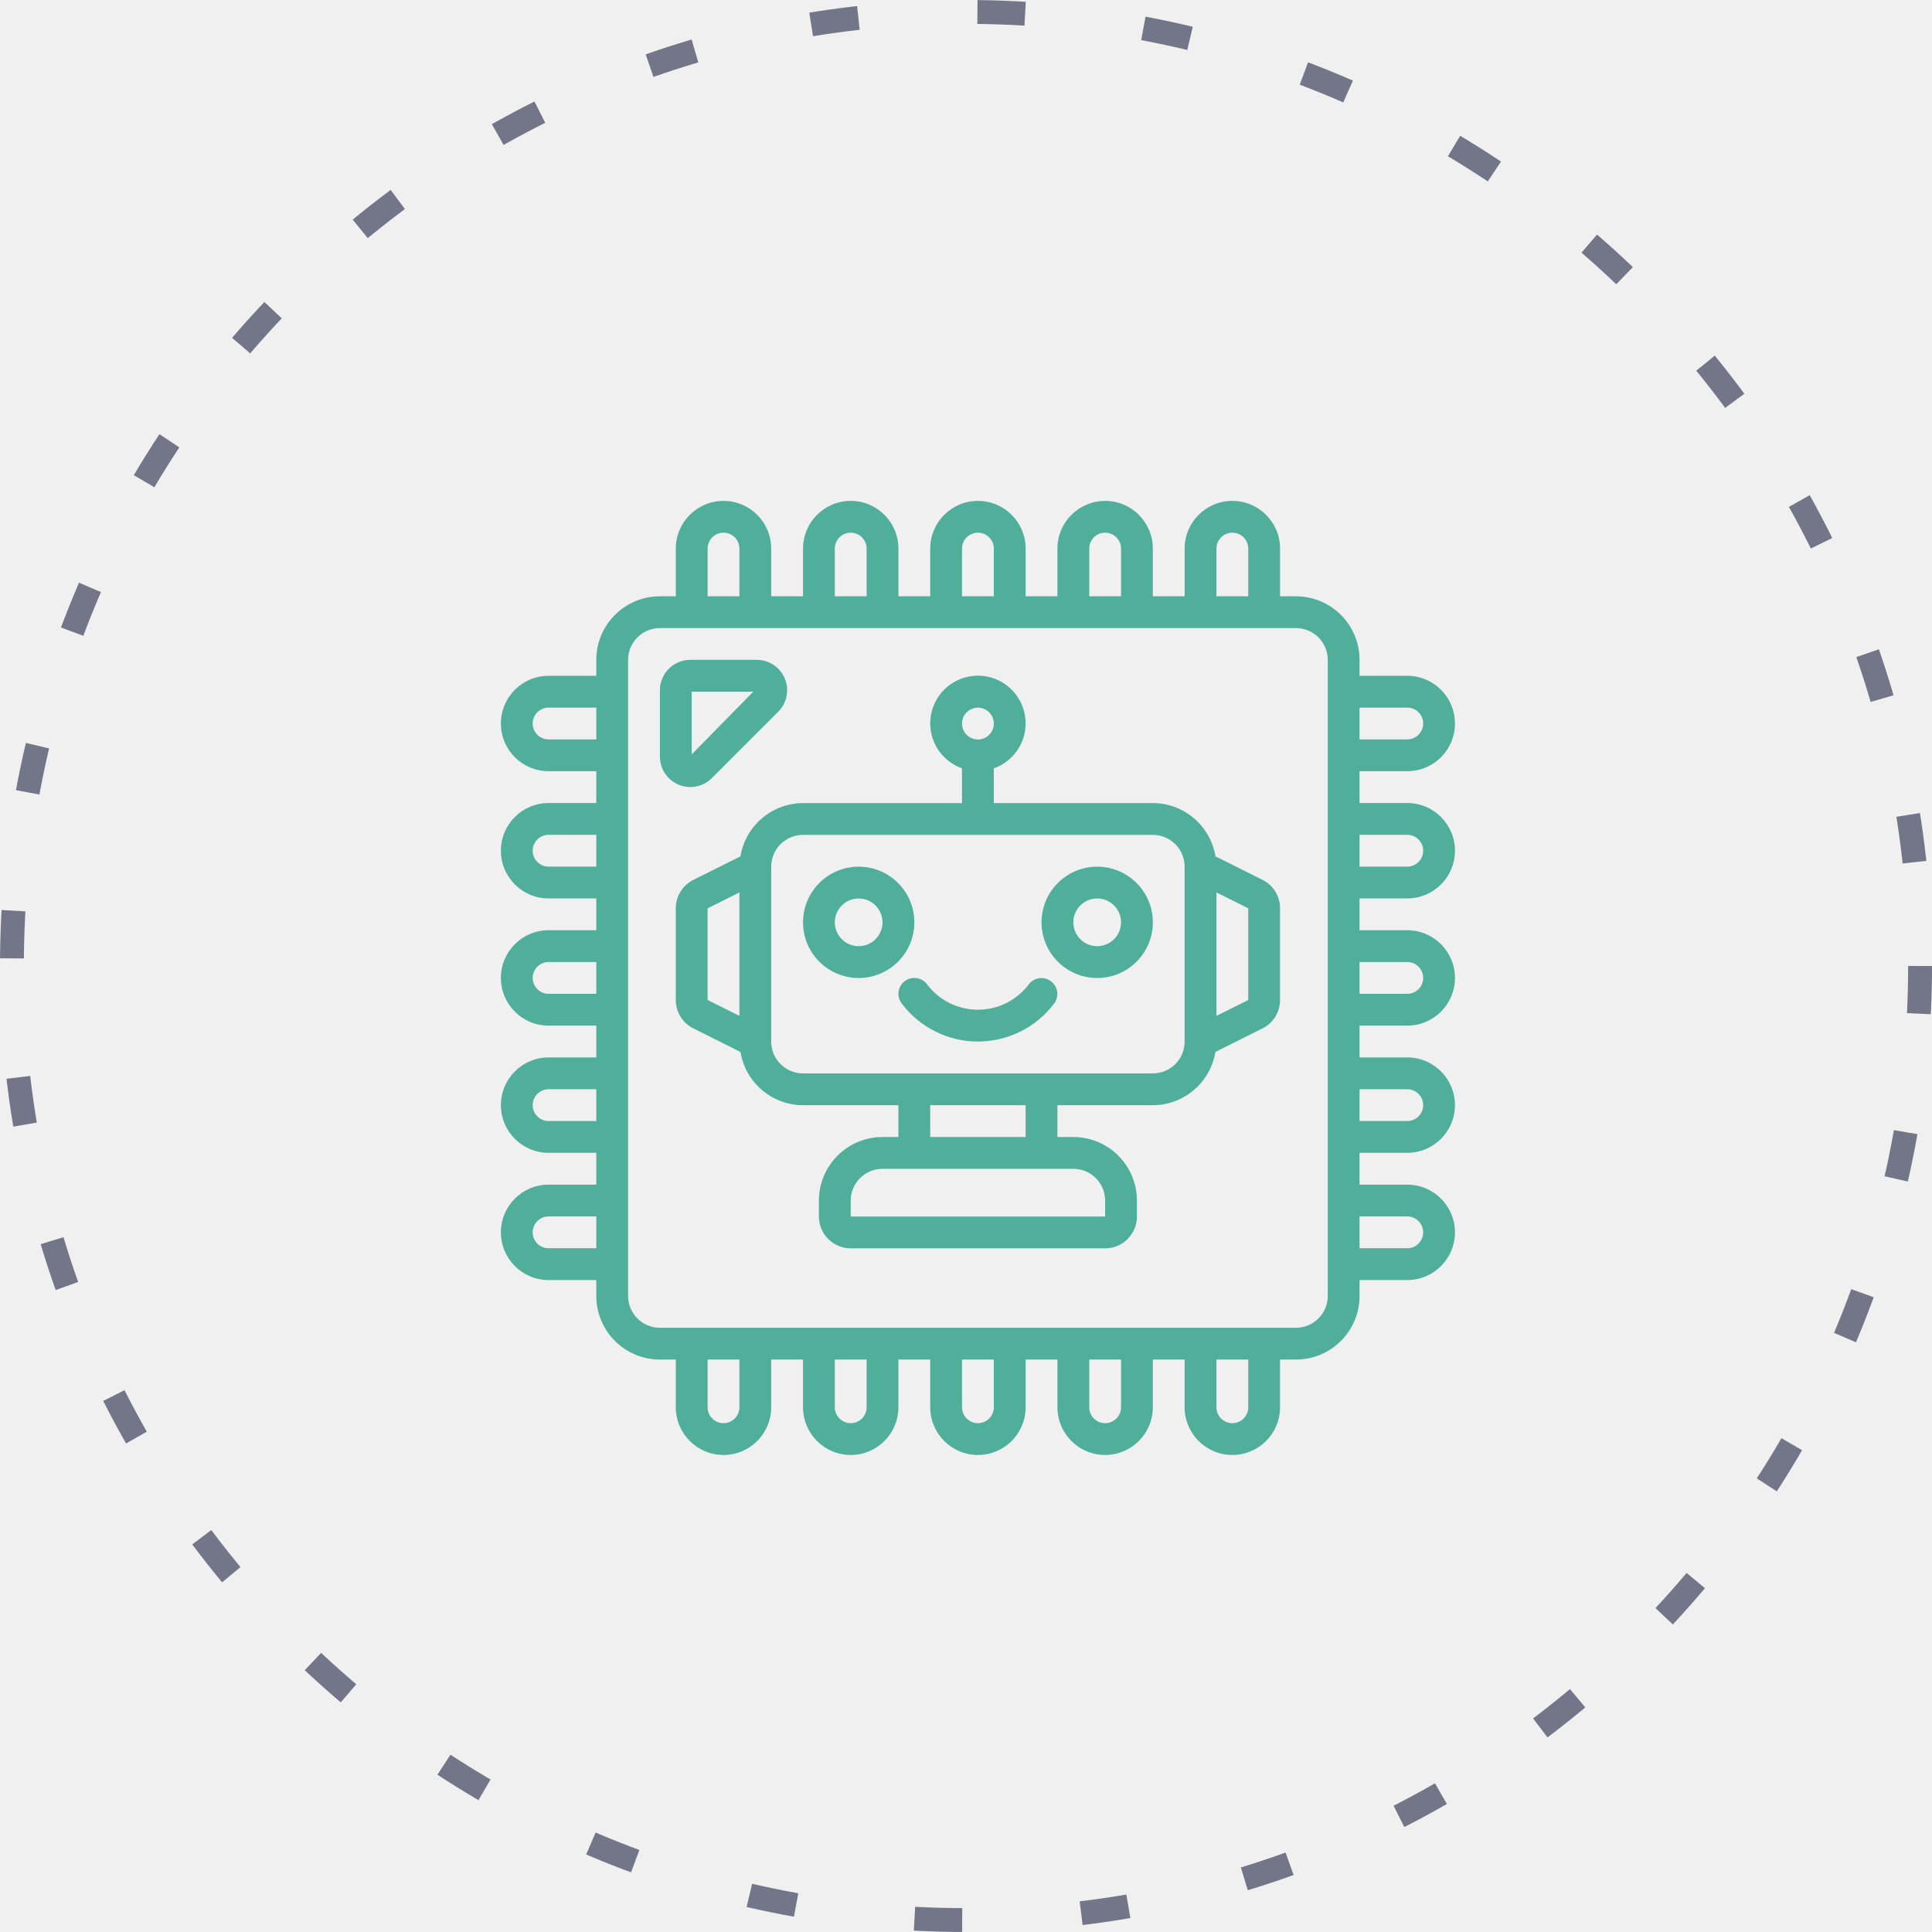
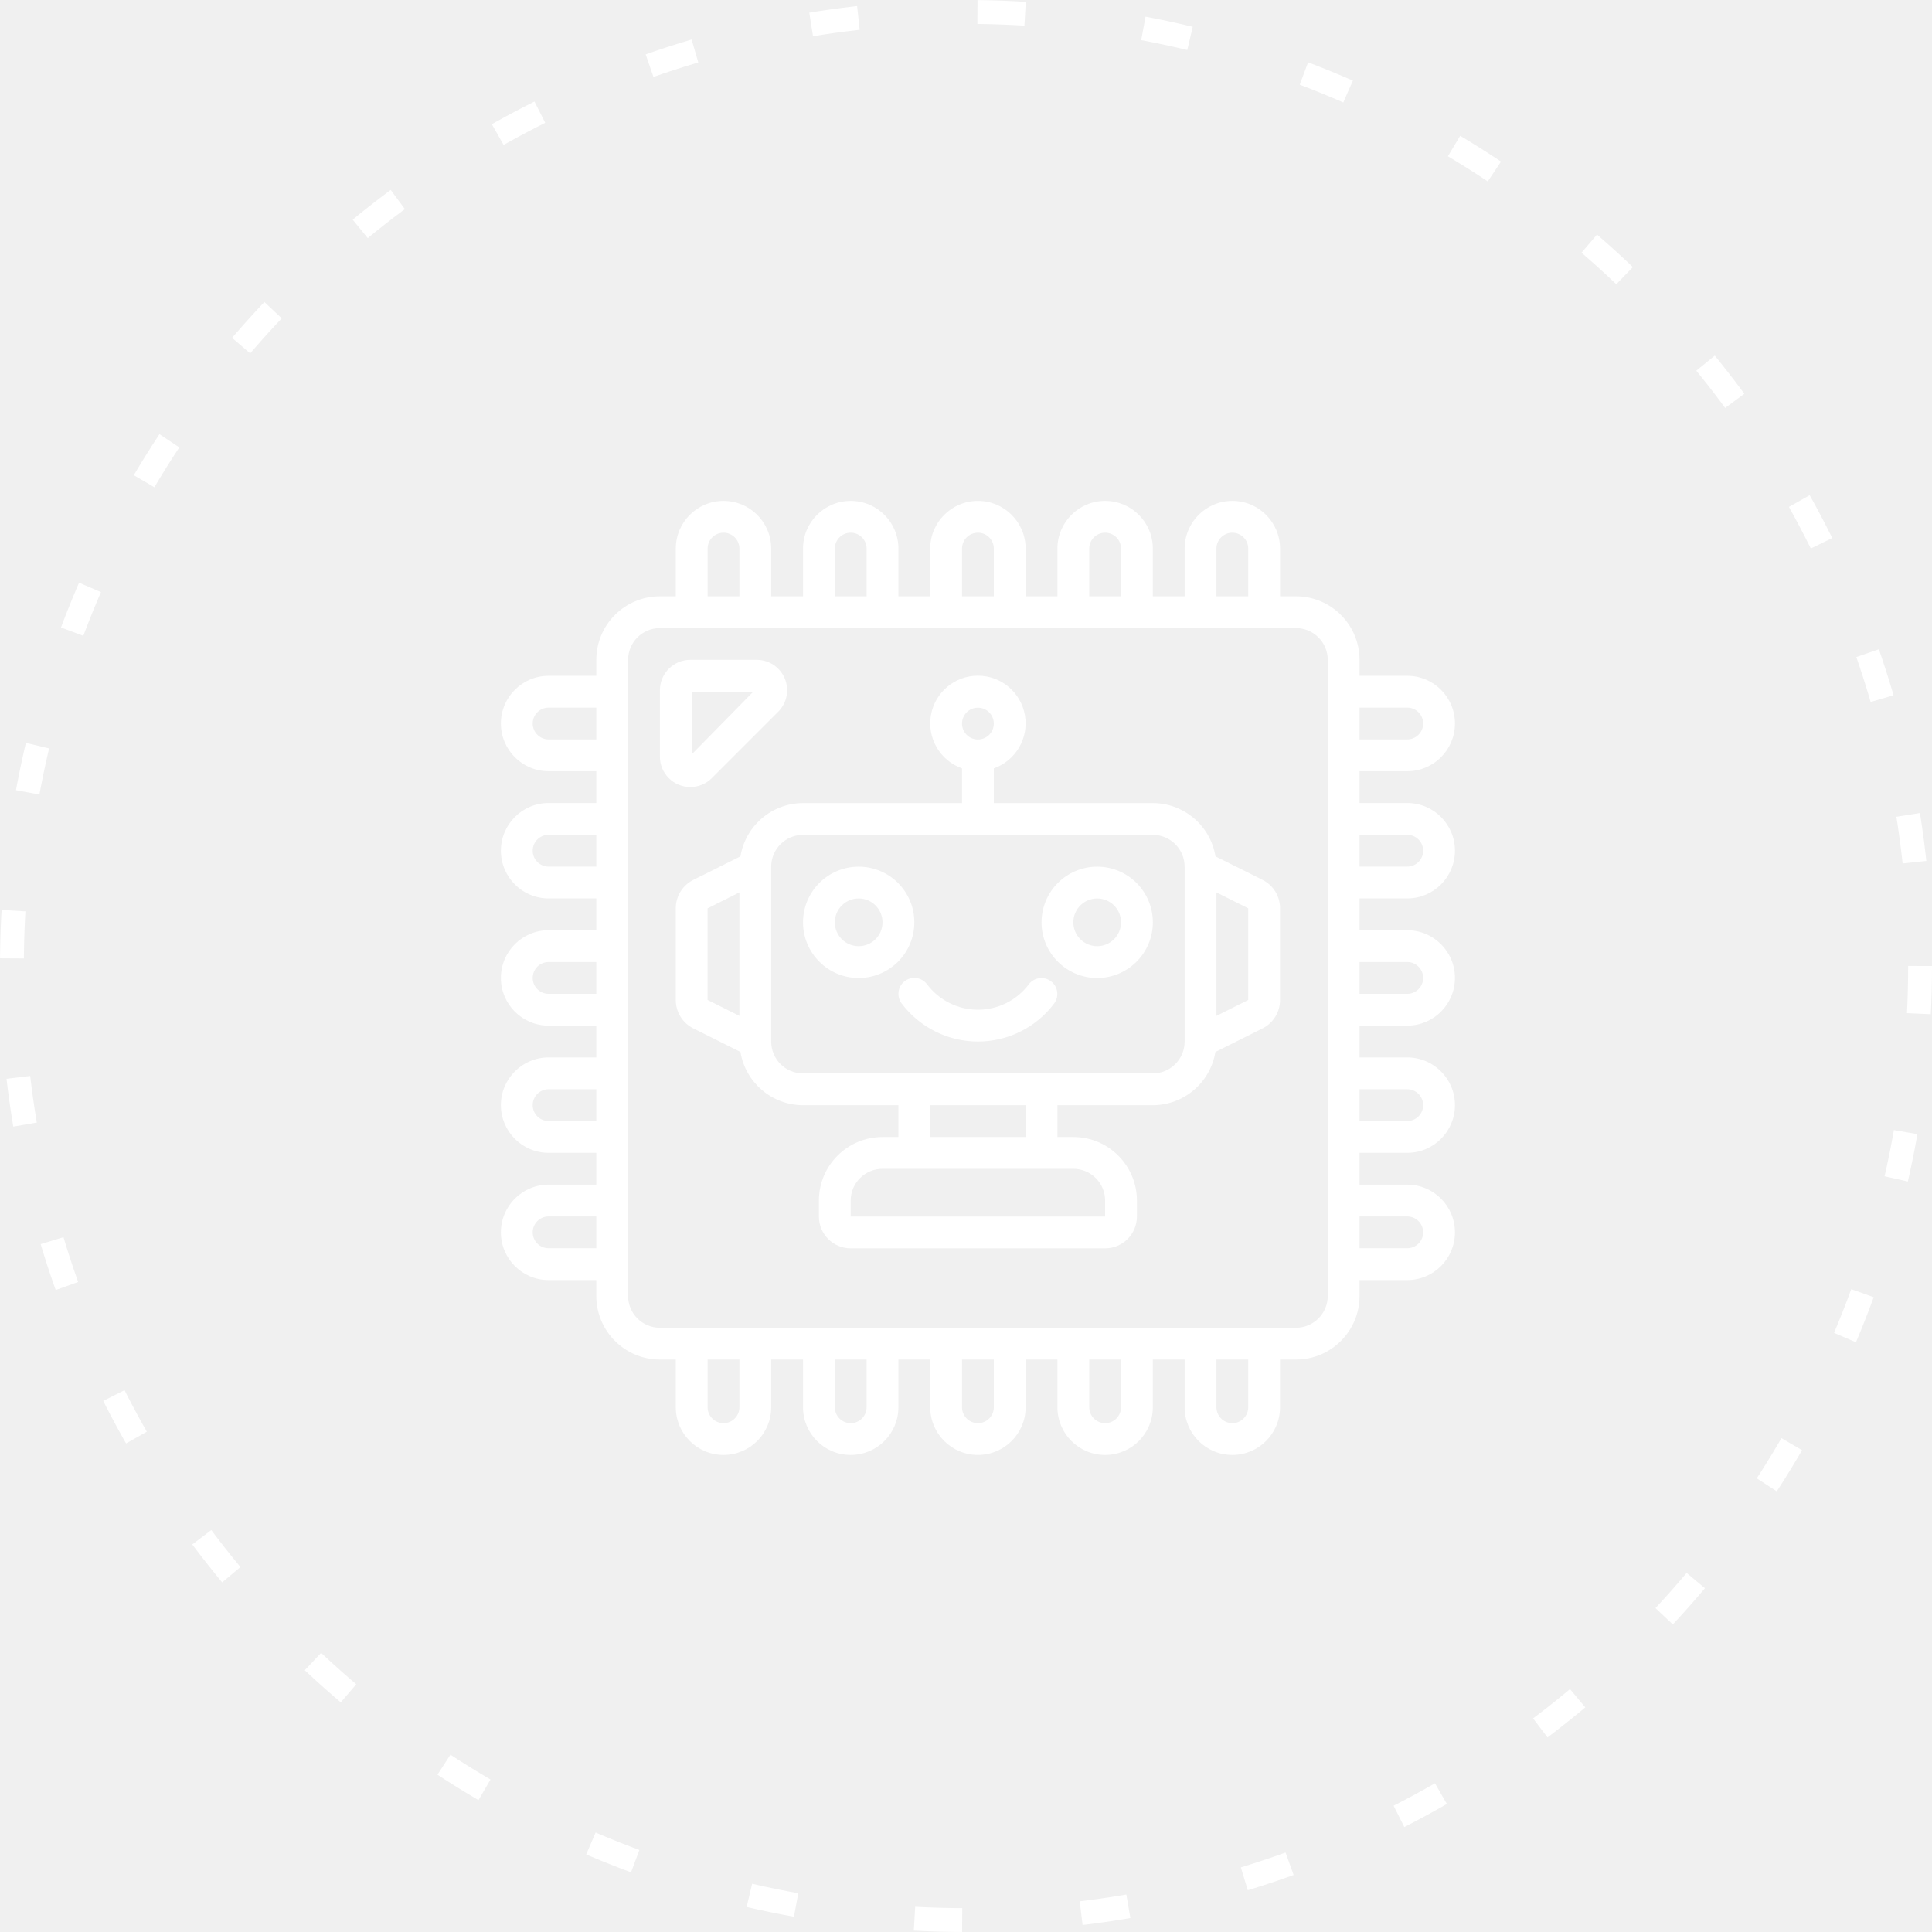
<svg xmlns="http://www.w3.org/2000/svg" width="81" height="81" viewBox="0 0 81 81" fill="none">
-   <circle cx="40.5" cy="40.5" r="40" stroke="#737588" stroke-dasharray="2 5" />
+   <circle cx="40.5" cy="40.5" r="40" stroke="#fff" stroke-dasharray="2 5" />
  <g clip-path="url(#clip0_23_13)">
-     <path d="M59 32.333C60.105 32.333 61 31.438 61 30.333C61 29.229 60.105 28.333 59 28.333H57V27.667C57 26.194 55.806 25 54.333 25H53.667V23C53.667 21.895 52.771 21 51.667 21C50.562 21 49.667 21.895 49.667 23V25H48.333V23C48.333 21.895 47.438 21 46.333 21C45.229 21 44.333 21.895 44.333 23V25H43V23C43 21.895 42.105 21 41 21C39.895 21 39 21.895 39 23V25H37.667V23C37.667 21.895 36.771 21 35.667 21C34.562 21 33.667 21.895 33.667 23V25H32.333V23C32.333 21.895 31.438 21 30.333 21C29.229 21 28.333 21.895 28.333 23V25H27.667C26.194 25 25 26.194 25 27.667V28.333H23C21.895 28.333 21 29.229 21 30.333C21 31.438 21.895 32.333 23 32.333H25V33.667H23C21.895 33.667 21 34.562 21 35.667C21 36.771 21.895 37.667 23 37.667H25V39H23C21.895 39 21 39.895 21 41C21 42.105 21.895 43 23 43H25V44.333H23C21.895 44.333 21 45.229 21 46.333C21 47.438 21.895 48.333 23 48.333H25V49.667H23C21.895 49.667 21 50.562 21 51.667C21 52.771 21.895 53.667 23 53.667H25V54.333C25 55.806 26.194 57 27.667 57H28.333V59C28.333 60.105 29.229 61 30.333 61C31.438 61 32.333 60.105 32.333 59V57H33.667V59C33.667 60.105 34.562 61 35.666 61C36.771 61 37.666 60.105 37.666 59V57H39V59C39 60.105 39.895 61 41 61C42.104 61 43 60.105 43 59V57H44.333V59C44.333 60.105 45.229 61 46.333 61C47.438 61 48.333 60.105 48.333 59V57H49.666V59C49.666 60.105 50.562 61 51.666 61C52.771 61 53.666 60.105 53.666 59V57H54.333C55.806 57 57 55.806 57 54.333V53.667H59C60.104 53.667 61 52.771 61 51.667C61 50.562 60.104 49.667 59 49.667H57V48.333H59C60.104 48.333 61 47.438 61 46.333C61 45.229 60.104 44.333 59 44.333H57V43H59C60.104 43 61 42.105 61 41C61 39.895 60.104 39 59 39H57V37.667H59C60.104 37.667 61 36.771 61 35.667C61 34.562 60.104 33.667 59 33.667H57V32.334H59V32.333ZM59 29.667C59.368 29.667 59.667 29.965 59.667 30.333C59.667 30.702 59.368 31 59 31H57V29.667H59ZM51 23C51 22.632 51.298 22.333 51.667 22.333C52.035 22.333 52.333 22.632 52.333 23V25H51V23ZM45.667 23C45.667 22.632 45.965 22.333 46.333 22.333C46.702 22.333 47 22.632 47 23V25H45.667V23ZM40.333 23C40.333 22.632 40.632 22.333 41 22.333C41.368 22.333 41.667 22.632 41.667 23V25H40.333V23ZM35 23C35 22.632 35.298 22.333 35.667 22.333C36.035 22.333 36.333 22.632 36.333 23V25H35V23ZM29.667 23C29.667 22.632 29.965 22.333 30.333 22.333C30.702 22.333 31 22.632 31 23V25H29.667V23ZM23 31C22.632 31 22.333 30.701 22.333 30.333C22.333 29.965 22.632 29.667 23 29.667H25V31H23ZM23 36.333C22.632 36.333 22.333 36.035 22.333 35.667C22.333 35.298 22.632 35 23 35H25V36.333H23ZM23 41.667C22.632 41.667 22.333 41.368 22.333 41C22.333 40.632 22.632 40.333 23 40.333H25V41.667H23ZM23 47C22.632 47 22.333 46.702 22.333 46.333C22.333 45.965 22.632 45.667 23 45.667H25V47H23ZM23 52.333C22.632 52.333 22.333 52.035 22.333 51.667C22.333 51.298 22.632 51 23 51H25V52.333H23ZM31 59C31 59.368 30.701 59.667 30.333 59.667C29.965 59.667 29.667 59.368 29.667 59V57H31V59ZM36.333 59C36.333 59.368 36.035 59.667 35.667 59.667C35.298 59.667 35 59.368 35 59V57H36.333V59ZM41.667 59C41.667 59.368 41.368 59.667 41 59.667C40.632 59.667 40.333 59.368 40.333 59V57H41.667V59ZM47 59C47 59.368 46.702 59.667 46.333 59.667C45.965 59.667 45.667 59.368 45.667 59V57H47V59ZM52.333 59C52.333 59.368 52.035 59.667 51.667 59.667C51.298 59.667 51 59.368 51 59V57H52.333V59ZM55.667 54.333C55.667 55.07 55.07 55.667 54.333 55.667H27.667C26.93 55.667 26.333 55.07 26.333 54.333V27.667C26.333 26.93 26.93 26.333 27.667 26.333H54.333C55.07 26.333 55.667 26.93 55.667 27.667V54.333ZM59 51C59.368 51 59.667 51.298 59.667 51.667C59.667 52.035 59.368 52.333 59 52.333H57V51H59ZM59 45.667C59.368 45.667 59.667 45.965 59.667 46.333C59.667 46.702 59.368 47 59 47H57V45.667H59ZM59 40.333C59.368 40.333 59.667 40.632 59.667 41C59.667 41.368 59.368 41.667 59 41.667H57V40.333H59ZM59 35C59.368 35 59.667 35.298 59.667 35.667C59.667 36.035 59.368 36.333 59 36.333H57V35H59Z" fill="#50AF9B" />
-     <path d="M28.941 32.997C29.109 32.997 29.275 32.964 29.43 32.9C29.585 32.836 29.725 32.742 29.844 32.623L32.625 29.841C32.804 29.664 32.926 29.437 32.975 29.19C33.025 28.943 33.001 28.686 32.905 28.453C32.809 28.22 32.646 28.021 32.437 27.88C32.227 27.74 31.981 27.665 31.729 27.664H28.941C28.238 27.665 27.668 28.235 27.667 28.938V31.725C27.668 32.428 28.238 32.997 28.941 32.997ZM31.682 28.898L32.153 29.37L31.682 28.899V28.898ZM29 28.997H31.584L29 31.628V28.997Z" fill="#50AF9B" />
-     <path fill-rule="evenodd" clip-rule="evenodd" d="M43.134 41.267C42.885 41.598 42.563 41.867 42.193 42.052C41.823 42.237 41.414 42.333 41 42.333C40.586 42.333 40.178 42.237 39.808 42.052C39.438 41.867 39.115 41.598 38.867 41.267C38.761 41.125 38.603 41.032 38.428 41.007C38.253 40.982 38.075 41.027 37.934 41.133C37.792 41.239 37.699 41.397 37.674 41.572C37.649 41.747 37.694 41.925 37.8 42.067C38.173 42.563 38.656 42.967 39.212 43.244C39.767 43.522 40.379 43.667 41 43.667C41.621 43.667 42.234 43.522 42.789 43.244C43.345 42.967 43.828 42.563 44.2 42.067C44.304 41.925 44.348 41.748 44.322 41.575C44.296 41.401 44.203 41.245 44.062 41.14C43.922 41.034 43.746 40.989 43.572 41.012C43.398 41.036 43.241 41.128 43.134 41.267Z" fill="#50AF9B" />
-     <path d="M36 36.336C34.712 36.336 33.667 37.381 33.667 38.669C33.667 39.958 34.712 41.003 36 41.003C37.289 41.003 38.334 39.958 38.334 38.669C38.334 37.381 37.289 36.336 36 36.336ZM36 39.669C35.448 39.669 35 39.221 35 38.669C35 38.117 35.448 37.669 36 37.669C36.553 37.669 37 38.117 37 38.669C37 39.221 36.553 39.669 36 39.669ZM46 36.336C44.712 36.336 43.667 37.381 43.667 38.669C43.667 39.958 44.712 41.003 46 41.003C47.289 41.003 48.334 39.958 48.334 38.669C48.334 37.381 47.289 36.336 46 36.336ZM46 39.669C45.448 39.669 45 39.221 45 38.669C45 38.117 45.448 37.669 46 37.669C46.553 37.669 47 38.117 47 38.669C47 39.221 46.553 39.669 46 39.669Z" fill="#50AF9B" />
-     <path d="M52.933 36.889L50.959 35.903C50.747 34.617 49.636 33.672 48.333 33.67H41.666V32.214C42.585 31.889 43.136 30.95 42.971 29.99C42.806 29.03 41.974 28.328 41 28.328C40.026 28.328 39.193 29.03 39.029 29.99C38.864 30.95 39.415 31.889 40.333 32.214V33.67H33.666C32.364 33.674 31.256 34.618 31.044 35.903L29.07 36.889C28.848 36.999 28.661 37.169 28.531 37.38C28.401 37.591 28.332 37.834 28.333 38.082V41.925C28.332 42.172 28.401 42.415 28.531 42.626C28.661 42.837 28.848 43.007 29.07 43.117L31.044 44.104C31.256 45.389 32.364 46.332 33.666 46.337H37.666V47.67H37C35.527 47.67 34.333 48.864 34.333 50.337V51.003C34.333 51.74 34.93 52.337 35.666 52.337H46.333C47.069 52.337 47.666 51.74 47.666 51.003V50.337C47.666 48.864 46.472 47.67 45 47.67H44.333V46.337H48.333C49.635 46.332 50.744 45.389 50.956 44.104L52.93 43.117C53.152 43.007 53.338 42.837 53.468 42.626C53.599 42.415 53.667 42.172 53.666 41.925V38.082C53.668 37.834 53.599 37.592 53.47 37.381C53.34 37.17 53.154 37 52.933 36.889ZM41 29.67C41.368 29.67 41.666 29.968 41.666 30.337C41.666 30.705 41.368 31.003 41 31.003C40.632 31.003 40.333 30.705 40.333 30.337C40.333 29.968 40.632 29.67 41 29.67ZM29.666 38.082L31 37.415V42.591L29.666 41.925V38.082ZM46.333 50.337V51.003H35.666V50.337C35.666 49.6 36.263 49.003 37 49.003H45C45.736 49.003 46.333 49.6 46.333 50.337ZM43 47.67H39V46.337H43V47.67ZM49.666 43.67C49.666 44.406 49.069 45.003 48.333 45.003H33.666C32.93 45.003 32.333 44.406 32.333 43.67V36.337C32.333 35.6 32.93 35.003 33.666 35.003H48.333C49.069 35.003 49.666 35.6 49.666 36.337L49.666 43.67ZM52.333 41.925L51 42.591V37.415L52.333 38.082V41.925Z" fill="#50AF9B" />
+     <path d="M59 32.333C60.105 32.333 61 31.438 61 30.333C61 29.229 60.105 28.333 59 28.333H57V27.667C57 26.194 55.806 25 54.333 25H53.667V23C53.667 21.895 52.771 21 51.667 21C50.562 21 49.667 21.895 49.667 23V25H48.333V23C48.333 21.895 47.438 21 46.333 21C45.229 21 44.333 21.895 44.333 23V25H43V23C43 21.895 42.105 21 41 21C39.895 21 39 21.895 39 23V25H37.667V23C37.667 21.895 36.771 21 35.667 21C34.562 21 33.667 21.895 33.667 23V25H32.333V23C32.333 21.895 31.438 21 30.333 21C29.229 21 28.333 21.895 28.333 23V25H27.667C26.194 25 25 26.194 25 27.667V28.333H23C21.895 28.333 21 29.229 21 30.333C21 31.438 21.895 32.333 23 32.333H25V33.667H23C21.895 33.667 21 34.562 21 35.667C21 36.771 21.895 37.667 23 37.667H25V39H23C21.895 39 21 39.895 21 41C21 42.105 21.895 43 23 43H25V44.333H23C21.895 44.333 21 45.229 21 46.333C21 47.438 21.895 48.333 23 48.333H25V49.667H23C21.895 49.667 21 50.562 21 51.667C21 52.771 21.895 53.667 23 53.667H25V54.333C25 55.806 26.194 57 27.667 57H28.333V59C28.333 60.105 29.229 61 30.333 61C31.438 61 32.333 60.105 32.333 59V57H33.667V59C33.667 60.105 34.562 61 35.666 61C36.771 61 37.666 60.105 37.666 59V57H39V59C39 60.105 39.895 61 41 61C42.104 61 43 60.105 43 59V57H44.333V59C44.333 60.105 45.229 61 46.333 61C47.438 61 48.333 60.105 48.333 59V57H49.666V59C49.666 60.105 50.562 61 51.666 61C52.771 61 53.666 60.105 53.666 59V57H54.333C55.806 57 57 55.806 57 54.333V53.667H59C60.104 53.667 61 52.771 61 51.667C61 50.562 60.104 49.667 59 49.667H57V48.333H59C60.104 48.333 61 47.438 61 46.333C61 45.229 60.104 44.333 59 44.333H57V43H59C60.104 43 61 42.105 61 41C61 39.895 60.104 39 59 39H57V37.667H59C60.104 37.667 61 36.771 61 35.667C61 34.562 60.104 33.667 59 33.667H57V32.334H59V32.333ZM59 29.667C59.368 29.667 59.667 29.965 59.667 30.333C59.667 30.702 59.368 31 59 31H57V29.667H59ZM51 23C51 22.632 51.298 22.333 51.667 22.333C52.035 22.333 52.333 22.632 52.333 23V25H51V23ZM45.667 23C45.667 22.632 45.965 22.333 46.333 22.333C46.702 22.333 47 22.632 47 23V25H45.667V23ZM40.333 23C40.333 22.632 40.632 22.333 41 22.333C41.368 22.333 41.667 22.632 41.667 23V25H40.333V23ZM35 23C35 22.632 35.298 22.333 35.667 22.333C36.035 22.333 36.333 22.632 36.333 23V25H35V23ZM29.667 23C29.667 22.632 29.965 22.333 30.333 22.333C30.702 22.333 31 22.632 31 23V25H29.667V23ZM23 31C22.632 31 22.333 30.701 22.333 30.333C22.333 29.965 22.632 29.667 23 29.667H25V31H23ZM23 36.333C22.632 36.333 22.333 36.035 22.333 35.667C22.333 35.298 22.632 35 23 35H25V36.333H23ZM23 41.667C22.632 41.667 22.333 41.368 22.333 41C22.333 40.632 22.632 40.333 23 40.333H25V41.667H23ZM23 47C22.632 47 22.333 46.702 22.333 46.333C22.333 45.965 22.632 45.667 23 45.667H25V47H23ZM23 52.333C22.632 52.333 22.333 52.035 22.333 51.667C22.333 51.298 22.632 51 23 51H25V52.333H23ZM31 59C31 59.368 30.701 59.667 30.333 59.667C29.965 59.667 29.667 59.368 29.667 59V57H31V59ZM36.333 59C36.333 59.368 36.035 59.667 35.667 59.667C35.298 59.667 35 59.368 35 59V57H36.333V59ZM41.667 59C41.667 59.368 41.368 59.667 41 59.667C40.632 59.667 40.333 59.368 40.333 59V57H41.667V59ZM47 59C47 59.368 46.702 59.667 46.333 59.667C45.965 59.667 45.667 59.368 45.667 59V57H47V59ZM52.333 59C52.333 59.368 52.035 59.667 51.667 59.667C51.298 59.667 51 59.368 51 59V57H52.333V59ZM55.667 54.333C55.667 55.07 55.07 55.667 54.333 55.667H27.667C26.93 55.667 26.333 55.07 26.333 54.333V27.667C26.333 26.93 26.93 26.333 27.667 26.333H54.333C55.07 26.333 55.667 26.93 55.667 27.667V54.333ZM59 51C59.368 51 59.667 51.298 59.667 51.667C59.667 52.035 59.368 52.333 59 52.333H57V51H59ZM59 45.667C59.368 45.667 59.667 45.965 59.667 46.333C59.667 46.702 59.368 47 59 47H57V45.667H59ZM59 40.333C59.368 40.333 59.667 40.632 59.667 41C59.667 41.368 59.368 41.667 59 41.667H57V40.333H59ZM59 35C59.368 35 59.667 35.298 59.667 35.667C59.667 36.035 59.368 36.333 59 36.333H57V35H59Z" fill="#fff" />
+     <path d="M28.941 32.997C29.109 32.997 29.275 32.964 29.43 32.9C29.585 32.836 29.725 32.742 29.844 32.623L32.625 29.841C32.804 29.664 32.926 29.437 32.975 29.19C33.025 28.943 33.001 28.686 32.905 28.453C32.809 28.22 32.646 28.021 32.437 27.88C32.227 27.74 31.981 27.665 31.729 27.664H28.941C28.238 27.665 27.668 28.235 27.667 28.938V31.725C27.668 32.428 28.238 32.997 28.941 32.997ZM31.682 28.898L32.153 29.37L31.682 28.899V28.898ZM29 28.997H31.584L29 31.628V28.997Z" fill="#fff" />
+     <path fill-rule="evenodd" clip-rule="evenodd" d="M43.134 41.267C42.885 41.598 42.563 41.867 42.193 42.052C41.823 42.237 41.414 42.333 41 42.333C40.586 42.333 40.178 42.237 39.808 42.052C39.438 41.867 39.115 41.598 38.867 41.267C38.761 41.125 38.603 41.032 38.428 41.007C38.253 40.982 38.075 41.027 37.934 41.133C37.792 41.239 37.699 41.397 37.674 41.572C37.649 41.747 37.694 41.925 37.8 42.067C38.173 42.563 38.656 42.967 39.212 43.244C39.767 43.522 40.379 43.667 41 43.667C41.621 43.667 42.234 43.522 42.789 43.244C43.345 42.967 43.828 42.563 44.2 42.067C44.304 41.925 44.348 41.748 44.322 41.575C44.296 41.401 44.203 41.245 44.062 41.14C43.922 41.034 43.746 40.989 43.572 41.012C43.398 41.036 43.241 41.128 43.134 41.267Z" fill="#fff" />
+     <path d="M36 36.336C34.712 36.336 33.667 37.381 33.667 38.669C33.667 39.958 34.712 41.003 36 41.003C37.289 41.003 38.334 39.958 38.334 38.669C38.334 37.381 37.289 36.336 36 36.336ZM36 39.669C35.448 39.669 35 39.221 35 38.669C35 38.117 35.448 37.669 36 37.669C36.553 37.669 37 38.117 37 38.669C37 39.221 36.553 39.669 36 39.669ZM46 36.336C44.712 36.336 43.667 37.381 43.667 38.669C43.667 39.958 44.712 41.003 46 41.003C47.289 41.003 48.334 39.958 48.334 38.669C48.334 37.381 47.289 36.336 46 36.336ZM46 39.669C45.448 39.669 45 39.221 45 38.669C45 38.117 45.448 37.669 46 37.669C46.553 37.669 47 38.117 47 38.669C47 39.221 46.553 39.669 46 39.669Z" fill="#fff" />
+     <path d="M52.933 36.889L50.959 35.903C50.747 34.617 49.636 33.672 48.333 33.67H41.666V32.214C42.585 31.889 43.136 30.95 42.971 29.99C42.806 29.03 41.974 28.328 41 28.328C40.026 28.328 39.193 29.03 39.029 29.99C38.864 30.95 39.415 31.889 40.333 32.214V33.67H33.666C32.364 33.674 31.256 34.618 31.044 35.903L29.07 36.889C28.848 36.999 28.661 37.169 28.531 37.38C28.401 37.591 28.332 37.834 28.333 38.082V41.925C28.332 42.172 28.401 42.415 28.531 42.626C28.661 42.837 28.848 43.007 29.07 43.117L31.044 44.104C31.256 45.389 32.364 46.332 33.666 46.337H37.666V47.67H37C35.527 47.67 34.333 48.864 34.333 50.337V51.003C34.333 51.74 34.93 52.337 35.666 52.337H46.333C47.069 52.337 47.666 51.74 47.666 51.003V50.337C47.666 48.864 46.472 47.67 45 47.67H44.333V46.337H48.333C49.635 46.332 50.744 45.389 50.956 44.104L52.93 43.117C53.152 43.007 53.338 42.837 53.468 42.626C53.599 42.415 53.667 42.172 53.666 41.925V38.082C53.668 37.834 53.599 37.592 53.47 37.381C53.34 37.17 53.154 37 52.933 36.889ZM41 29.67C41.368 29.67 41.666 29.968 41.666 30.337C41.666 30.705 41.368 31.003 41 31.003C40.632 31.003 40.333 30.705 40.333 30.337C40.333 29.968 40.632 29.67 41 29.67ZM29.666 38.082L31 37.415V42.591L29.666 41.925V38.082ZM46.333 50.337V51.003H35.666V50.337C35.666 49.6 36.263 49.003 37 49.003H45C45.736 49.003 46.333 49.6 46.333 50.337ZM43 47.67H39V46.337H43V47.67ZM49.666 43.67C49.666 44.406 49.069 45.003 48.333 45.003H33.666C32.93 45.003 32.333 44.406 32.333 43.67V36.337C32.333 35.6 32.93 35.003 33.666 35.003H48.333C49.069 35.003 49.666 35.6 49.666 36.337L49.666 43.67ZM52.333 41.925L51 42.591V37.415L52.333 38.082V41.925Z" fill="#fff" />
  </g>
  <defs>
    <clipPath id="clip0_23_13">
      <rect width="40" height="40" fill="white" transform="translate(21 21)" />
    </clipPath>
  </defs>
</svg>
